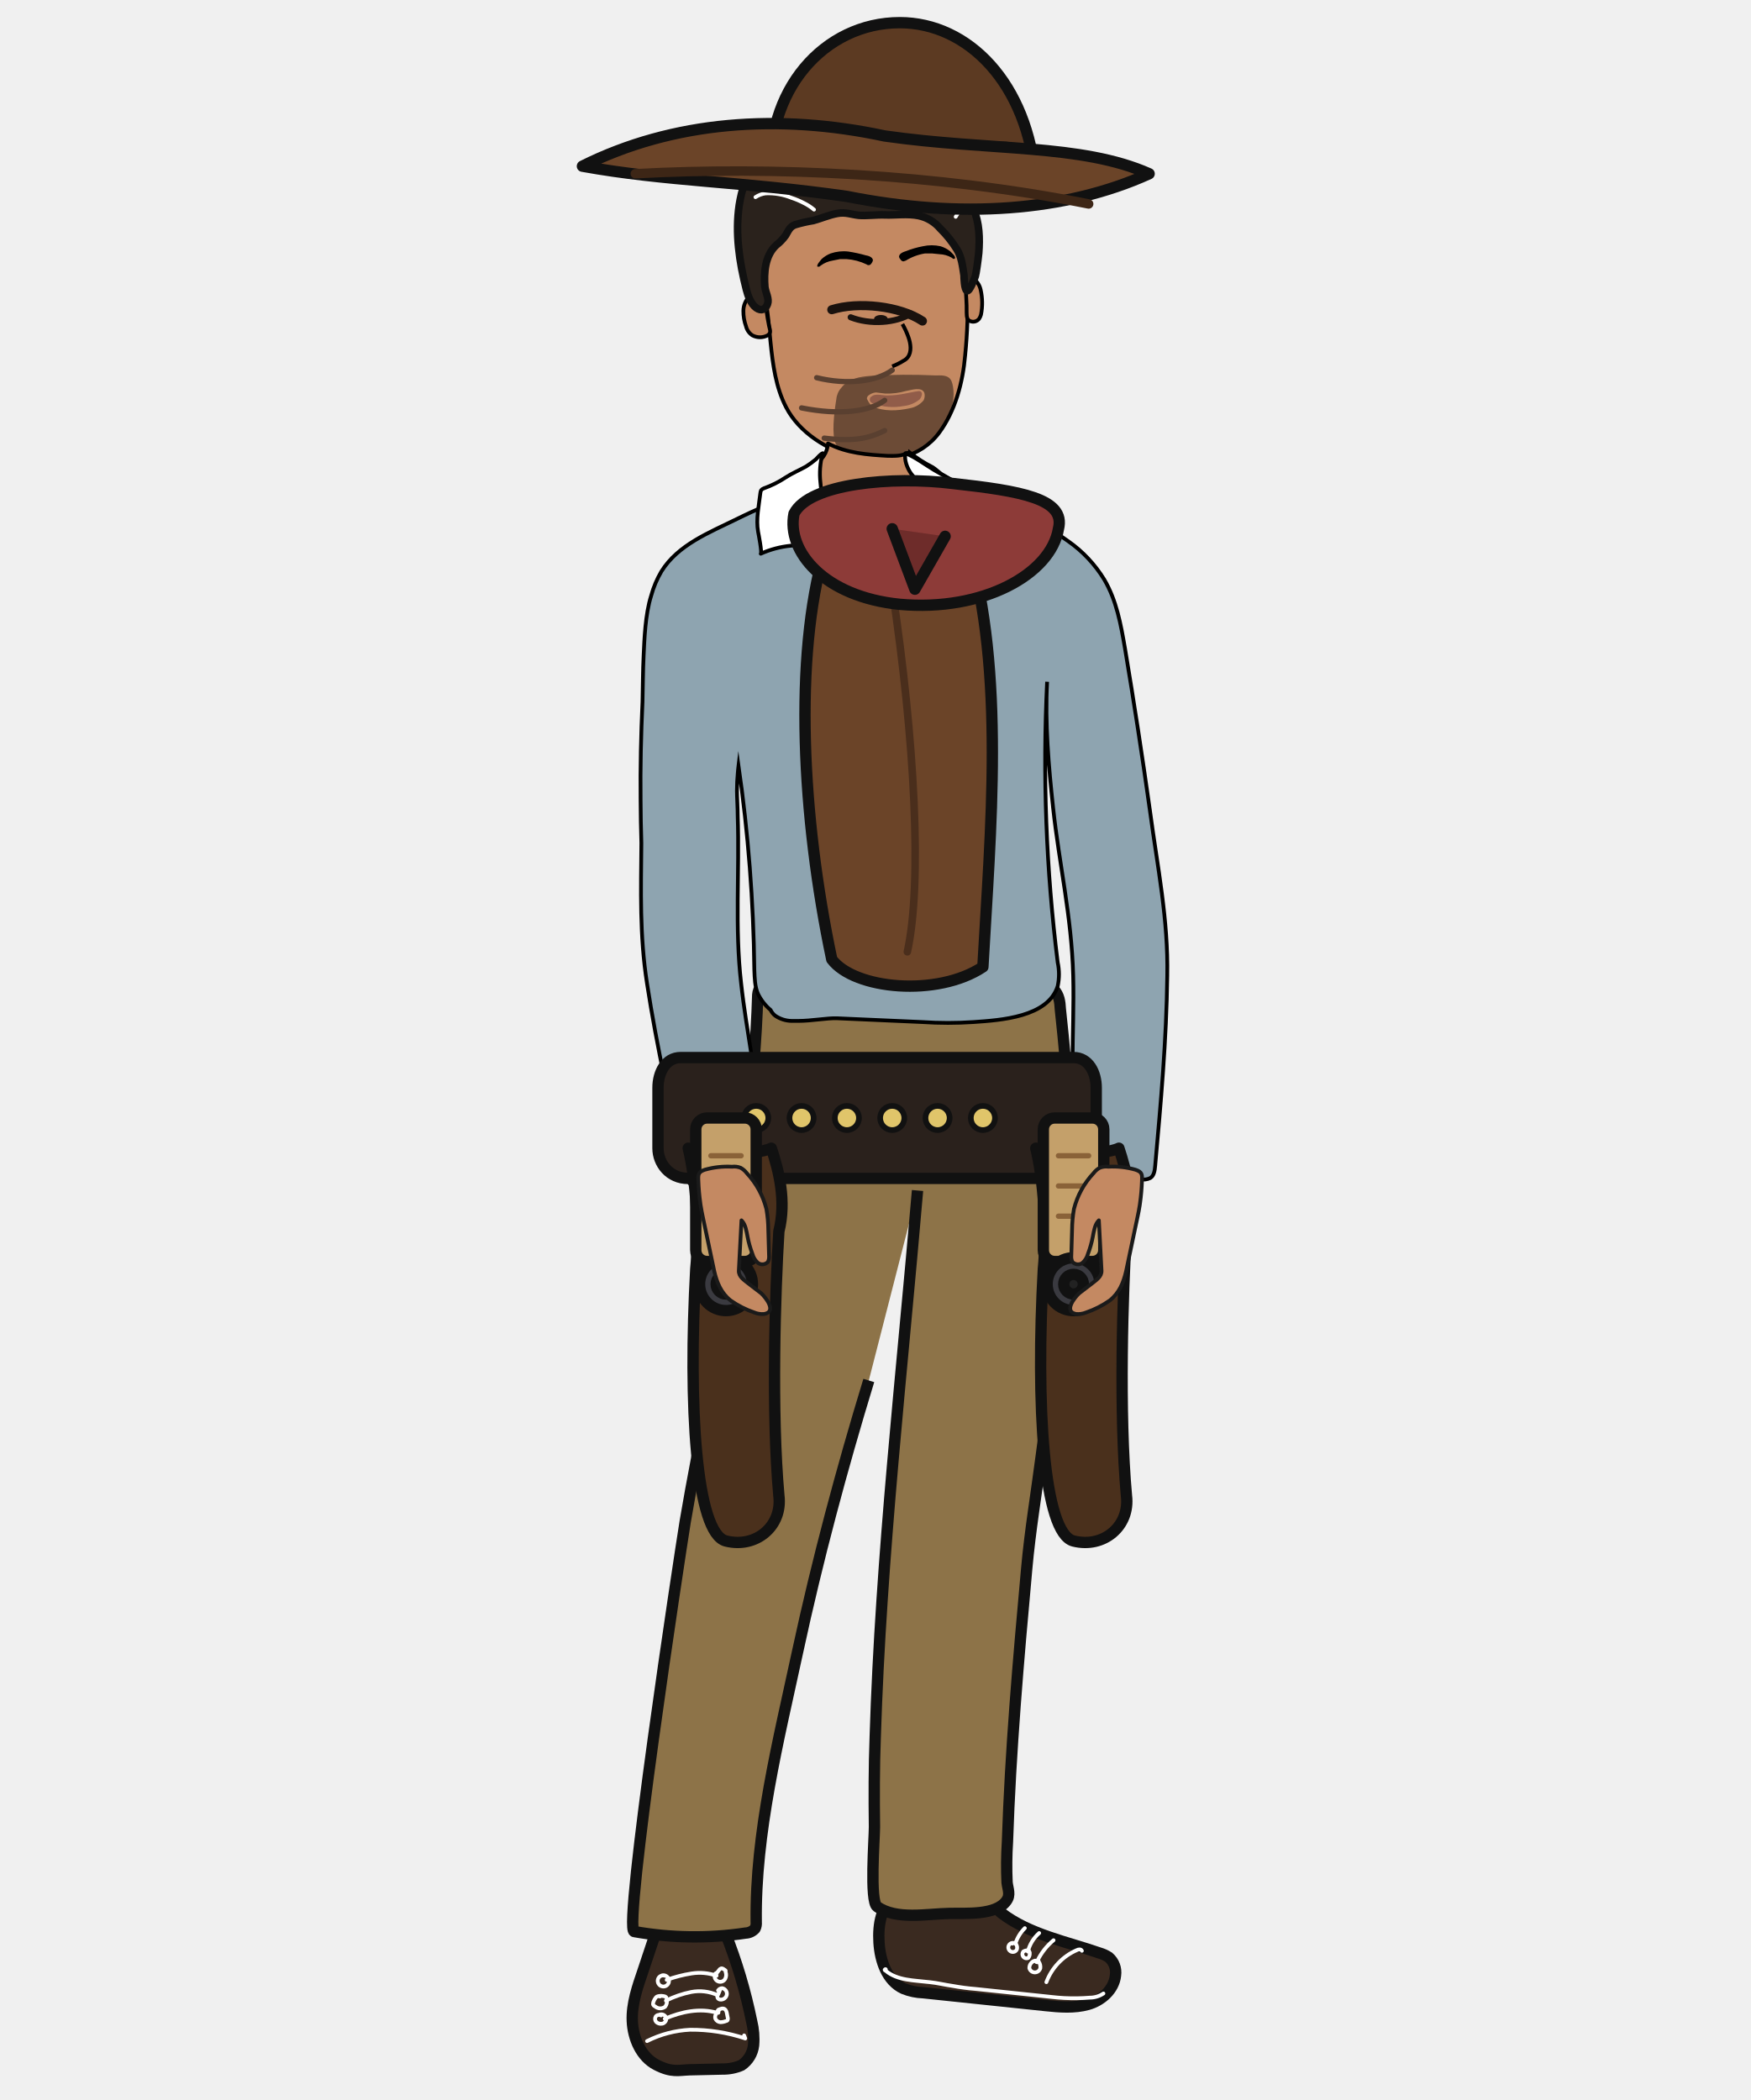
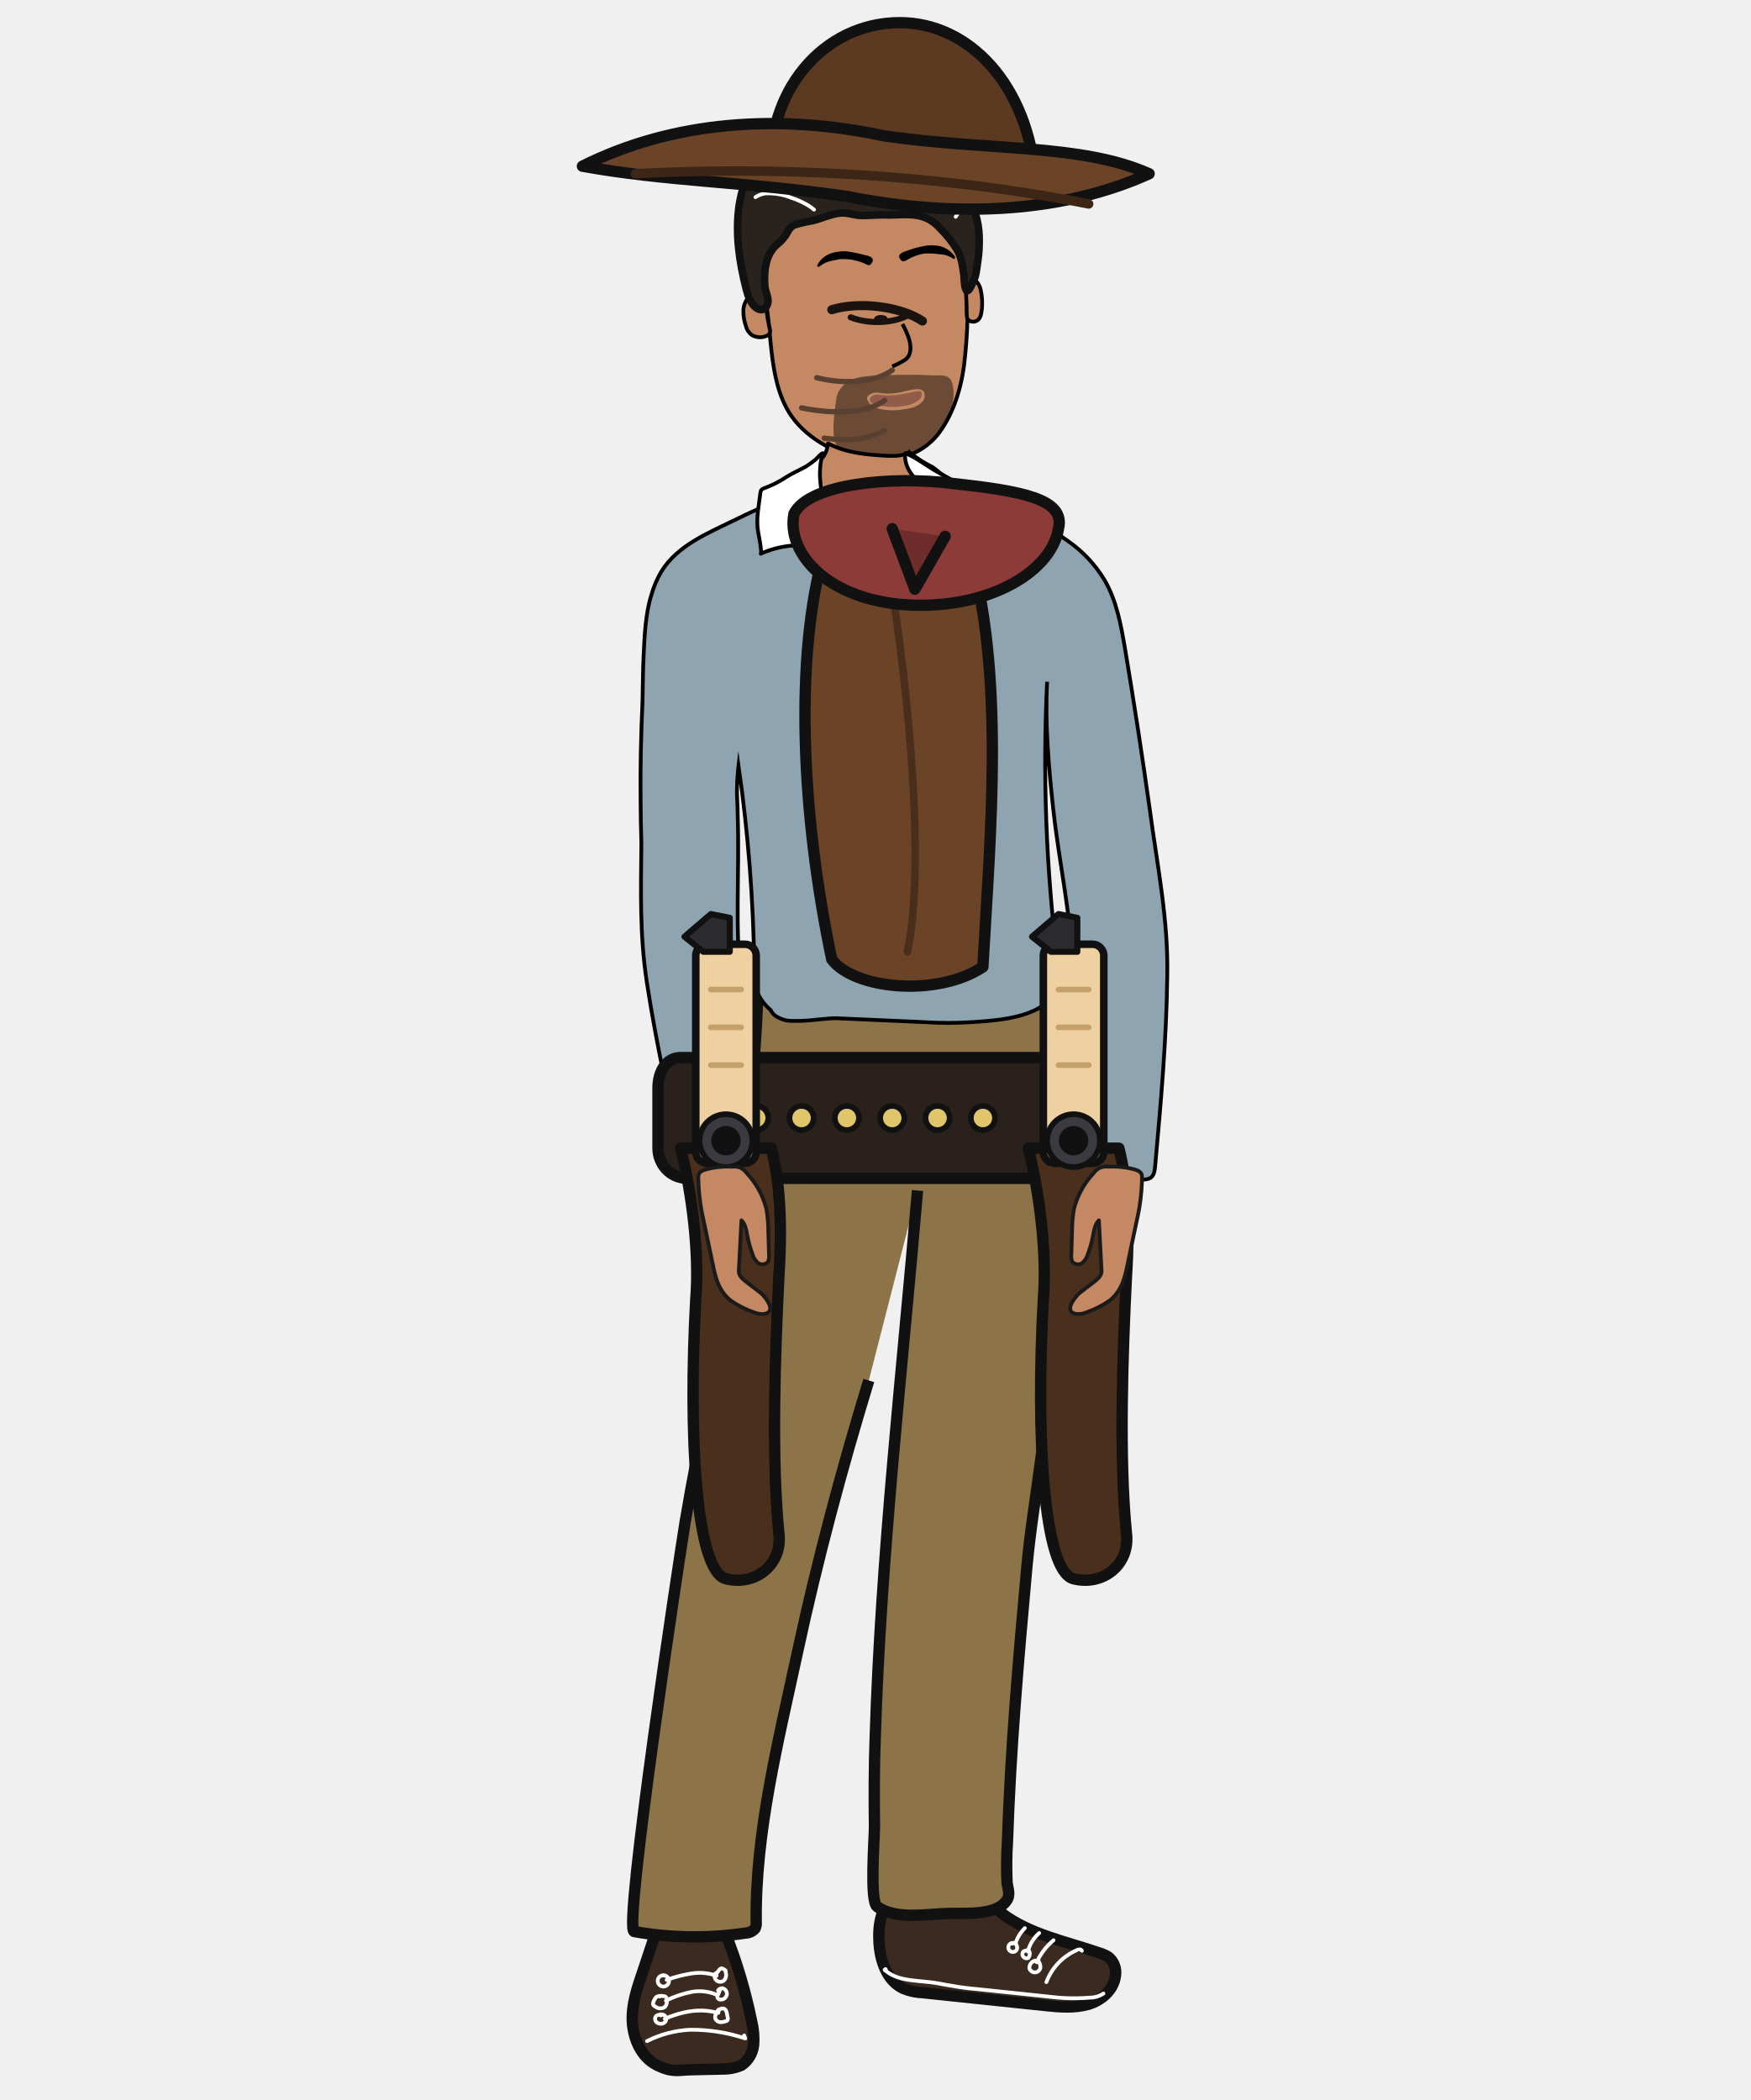
<svg xmlns="http://www.w3.org/2000/svg" width="500" height="600" viewBox="78 12 171 556">
  <path fill="#c48962" stroke="#000" stroke-linecap="round" stroke-linejoin="round" d="M171.9 67.1a25 25 0 0 0-4.7-.1c-6.6.2-13.1 1-19.6 1.8s-11.5 1.9-13.5 7.5a.4.4 0 0 1-.1.3c-.1.3-.1.6-.2.9-1.1 4.9.1 10.1.9 15a10 10 0 0 1 .2 1.6c.4 2.9.6 5.8.9 8.6.6 5.9 1.4 11.9 4.1 17.1 6.8 13.3 30.5 20.1 40.5 6.8 4.3-5.8 6.3-13.4 6.9-20.5.3-3 .5-5.9.6-8.9s.1-4.4-.1-6.7a36.3 36.3 0 0 0-2.9-13.8 21.8 21.8 0 0 0-3.5-5.4c-2.4-2.7-6-3.9-9.5-4.2" />
  <path fill="#c48962" stroke="#000" stroke-linecap="round" stroke-linejoin="round" d="M131 100.8a4 4 0 0 1-1.7-2.4 11.8 11.8 0 0 1-.7-4.1 5.4 5.4 0 0 1 1.6-3.8l1-.7a9.3 9.3 0 0 1 2.4-.4h.5c.2.1.2.3.2.5a60 60 0 0 0 1.1 8.4c.2 1 .7 1.8-.4 2.5a4.3 4.3 0 0 1-4 0m60-4.4a3.7 3.7 0 0 0 .5-1.1 15.7 15.7 0 0 0-.1-6.6 4.8 4.8 0 0 0-2.2-3.1 1.5 1.5 0 0 0-.9-.2c-.2 0-.7-.1-.9.1s-.1.2-.1.4l.3 5c.1 1.3.1 2.6.1 3.9s.2 1.9.9 2.2a2 2 0 0 0 2.4-.6" />
  <path fill="#2a221c" stroke="#111" stroke-linejoin="round" stroke-width="2" d="M127.5 66.3c-1.1 7.4 0 15 1.9 22.4.4 1.6 1.2 3.8 2.6 4.8s2.5.4 3-1-.5-3-.7-4.5c-.3-3.8 0-8.3 3-11.1a12.3 12.3 0 0 0 2.5-2.6c.7-1.2 1.1-2.3 2.5-2.8a37 37 0 0 1 4.8-1.1c2.2-.6 4.2-1.5 6.4-1.9s3.7.3 5.6.5 4.7-.2 7.1-.1 5.9-.4 8.8.2a10.2 10.2 0 0 1 5.7 3.4 29.5 29.5 0 0 1 4.4 5.5c1.3 2.1 1.5 4.4 1.9 6.9 0 .5.1 3.9.8 4.1s2-3.3 2.2-3.9.7-4.1.9-6.1c.3-3.9.2-8-1.4-11.7s-3.6-11.2-8.4-14.4c-2.8-1.9-5.2-5.2-8.3-6.4s-5.3-1.1-7.9-1.9c-4.4-1.3-8.8-2.7-13.4-2.7a17.2 17.2 0 0 0-8.1 1.5 9.8 9.8 0 0 0-3.8 3.2c-.7 1-.7 2.3-1.6 3.2s-2.6 1-3.9 1.7-2.3 2.3-2.9 3.6a36 36 0 0 0-3.7 11.2Z" />
  <path d="M149.3 80.6a7.5 7.5 0 0 1 2.4-1.5 10.7 10.7 0 0 1 4.7-.5 38 38 0 0 1 4.6 1c.6.1 1.8.4 1.9 1.3a2.1 2.1 0 0 1-.3.7c-.2.3-.4.6-.8.6s-.4-.1-.6-.2a14.4 14.4 0 0 0-5.3-1.4h-1.7l-2 .4a7.1 7.1 0 0 0-3.1 1.3l-.4.3h-.5c-.3-.5.9-1.7 1.1-2m34-2.1a7.5 7.5 0 0 0-2.5-1.3 10.6 10.6 0 0 0-4.7 0 25.4 25.4 0 0 0-4.5 1.3c-.6.2-1.8.6-1.8 1.5a1.3 1.3 0 0 0 .4.7.9.9 0 0 0 .8.5l.6-.2a13.7 13.7 0 0 1 5.1-1.9h1.8l2 .2a7 7 0 0 1 3.2.9l.4.3a.4.4 0 0 0 .5-.1c.3-.5-1-1.6-1.3-1.9" />
  <path fill="none" stroke="#000" stroke-miterlimit="10" d="M168 109a17 17 0 0 0 3-1.5 3.1 3.1 0 0 0 1.1-.9c1.1-1.4.8-3.6.2-5.3a22 22 0 0 0-1.6-3.5" />
  <path d="M154.5 114.7c1.9-2.5 5-3 7.9-3.2a161 161 0 0 1 17-.1c1.3 0 3.1-.2 4 1s1.1 4.6.5 6.7a20 20 0 0 1-14.3 14c-3.3.8-6.8.4-10.1 0s-5.2-1.1-6.4-3.5-.5-8.2.1-11.9a5.2 5.2 0 0 1 1.3-3m7.1 2.1c-.2.2-.2.4-.3.6s.8 1.8 1.5 2.2c3 1.4 6.6 1.2 9.8.5a6.1 6.1 0 0 0 3.7-2.1 2.8 2.8 0 0 0 .2-2c-.7-1.7-3.5-.7-4.8-.5a17.6 17.6 0 0 1-5.6.7l-2.4-.3a3.7 3.7 0 0 0-2.1.9" opacity=".45" />
  <path fill="#5e2f2f" d="M162.3 117.1a1.2 1.2 0 0 0-.2 1 1.1 1.1 0 0 0 .8.7 14.9 14.9 0 0 0 8.1.7 7.8 7.8 0 0 0 4.3-1.8c.4-.5.8-1.4.4-1.9s-1.3-.1-1.7-.1l-2.6.5a24 24 0 0 1-4.6.5c-1.3.1-3.2-.7-4.3.3Z" opacity=".5" />
  <path fill="none" stroke="#fff" stroke-linecap="round" stroke-linejoin="round" d="M184.8 69.4a8.3 8.3 0 0 0 1.1-7.5 13.8 13.8 0 0 0-4.7-6.3m-6.7 11.9a16.5 16.5 0 0 0 2.8-6c1.9-7.6-3.6-13.8-4.3-14.7M165.3 65c2.3-1.5 5.1-3.5 5.2-6.6V58a14.8 14.8 0 0 0-4.1-8.6 16.3 16.3 0 0 0-8.4-4.6m-3.4 18.3a14.3 14.3 0 0 0-14.3-6.6m7 11a13.4 13.4 0 0 0-2.8-1.8 20.5 20.5 0 0 0-3.1-1.3 16.5 16.5 0 0 0-6.9-1.2 6.3 6.3 0 0 0-2.7 1" />
  <path fill="#3a2a20" stroke="#111" stroke-linecap="round" stroke-linejoin="round" stroke-width="3" d="m104.9 525.2-2.8 8.4c-1.5 4.4-3.1 8.9-2.9 13.5s2.3 9.5 6.4 11.6 5.8 1.4 8.8 1.3l8.7-.2a12.1 12.1 0 0 0 5-1 7.4 7.4 0 0 0 3.2-5.3 19.2 19.2 0 0 0-.5-6.3 138 138 0 0 0-7-23.5c-.6-1.6-1.4-3.2-3.1-3.8a10.5 10.5 0 0 0-3.1-.3 49 49 0 0 0-7.6.9 9.8 9.8 0 0 0-3.8 1.5 3.1 3.1 0 0 0-1.3 3.2" />
  <path fill="none" stroke="#fff" stroke-linecap="round" stroke-linejoin="round" d="m128.8 550.9.3.8a45.1 45.1 0 0 0-14.6-2.3 28.4 28.4 0 0 0-11.4 3m18.4-17.3a13.5 13.5 0 0 0-6.6-.6 35.5 35.5 0 0 0-6.6 1.7m13.4 4a11.6 11.6 0 0 0-6.9-.8 26.6 26.6 0 0 0-6.7 2.3m13.7 3.1c0-.1.3 0 .2.1h-.4c-4.5-1.3-9.4-.3-13.8 1.6" />
  <path fill="none" stroke="#fff" stroke-linecap="round" stroke-linejoin="round" d="M107.1 535a1.5 1.5 0 0 1 1 2.8 1.5 1.5 0 0 1-1.9-2.2 1.4 1.4 0 0 1 1.6-.5m-1.7 5.4a3.7 3.7 0 0 1 1.8.1c.1.1.3.1.3.3a.6.6 0 0 1 .1.4 2.3 2.3 0 0 1-.4 2 2.1 2.1 0 0 1-2.7-.1.8.8 0 0 1-.5-.5 1.7 1.7 0 0 1 .1-.7 3.9 3.9 0 0 1 .6-1.1.9.9 0 0 1 1.1-.3m-.1 4.8a1.4 1.4 0 0 1 1.6.5 1.2 1.2 0 0 1-.3 1.6 1.1 1.1 0 0 1-.7.3 1.7 1.7 0 0 1-1.5-.5 1.2 1.2 0 0 1-.1-1.4 1.1 1.1 0 0 1 1.4-.3m15.2-1.5c.5-.2 1.1-.5 1.6-.2s.6.9.7 1.5l.2 1a.9.9 0 0 1-.1.5.5.5 0 0 1-.4.2 4 4 0 0 1-1.5.3 1.6 1.6 0 0 1-1.3-.9 1.4 1.4 0 0 1 0-.9 6 6 0 0 1 .7-1.4h.3m-.3-5.2a1.3 1.3 0 0 1 1.1-.6 1.5 1.5 0 0 1 1.2 1.8 1.6 1.6 0 0 1-1.8 1.2.9.9 0 0 1-.6-.4.8.8 0 0 1 .1-.9l.5-1.2m-1-4.5c.7-.3.9-1.7 1.9-1.1s.5.5.6.8a2.2 2.2 0 0 1-.1 1.8 1.5 1.5 0 0 1-2.8-.4c-.1-.3 0-1.2.6-1.1" />
  <path fill="#3a2a20" stroke="#111" stroke-linecap="round" stroke-linejoin="round" stroke-width="3" d="M222.9 529.1a8.8 8.8 0 0 1 2.4 1.1 5.3 5.3 0 0 1 1.8 4.8c-.4 3.8-3.7 6.7-7.3 7.7s-7.5.7-11.2.3l-32.4-3.4a15.1 15.1 0 0 1-5.2-1.1c-4.4-2-6.2-7.3-6.5-12.2s.6-9.8 4.4-12.5 5.6-2 8.5-2.2 10.3-2.2 13.6-.6 3.4 5.5 5.9 7.5c7.4 5.7 17.4 7.6 26 10.6" />
  <path fill="none" stroke="#fff" stroke-linecap="round" stroke-linejoin="round" d="M218.2 528.5c-.2-.5-.9-.4-1.3-.2a15 15 0 0 0-8.1 8.5m1.9-11.1a16.4 16.4 0 0 0-4.3 5.5c.1.1.3 0 .3-.2m.2-7.2a9.7 9.7 0 0 0-3 4.9m-.8-6.2a10.1 10.1 0 0 0-2.5 4.1s.2 0 .1-.1m23.2 13.3a6.4 6.4 0 0 1-3.6 1.1 52 52 0 0 1-6.8.1c-2.1-.1-4.2-.4-6.3-.6l-17.1-1.8a60 60 0 0 1-6.1-.8c-2.1-.3-4.1-.8-6.1-1-4.1-.5-8.5-.4-11.6-3q-.3-.1-.3-.3c.1-.2.4-.2.3 0" />
  <path fill="none" stroke="#fff" stroke-linecap="round" stroke-linejoin="round" d="M206.5 531.4h.3a2.5 2.5 0 0 1 .4 1.7 1.5 1.5 0 0 1-2.9 0 2 2 0 0 1 1.5-2c.3 0 .7.1.7.4a.4.4 0 0 1-.5-.2m-2.3-2.9a.4.4 0 0 1 .5.2.7.7 0 0 1 .2.6 1.7 1.7 0 0 1-.4 1.2 1.1 1.1 0 0 1-1.3-1.7 1.6 1.6 0 0 1 1.5-.2m-4.4-1.9c.1-.2.4-.2.6-.2l.4.4a1.5 1.5 0 0 1 .2 1.3 1 1 0 0 1-.4.5 1.2 1.2 0 1 1-.2-2.1" />
  <path fill="#8d7348" fill-rule="evenodd" stroke="#111" stroke-linejoin="round" stroke-width="3" d="M161.8 377.5c-7.2 23.6-13.6 47.5-18.8 71.6s-11.3 48.2-11 71.8a3.2 3.2 0 0 1-.3 1.7 3.5 3.5 0 0 1-2.5 1.2 91.3 91.3 0 0 1-29.5-.4c-3-.5 12-99.3 13.5-108.5 3.8-22.5 9-44.8 11.8-67.4s6.7-47.9 7.4-72.1a4.2 4.2 0 0 1 .3-1.3 1.8 1.8 0 0 1 .9-.6c5-2.7 10.2-1.8 15.6-1.9s13-.1 19.5 0c12 .2 24 .6 36 .6 2.1.1 4.5.2 6 1.7s1.7 3.4 1.8 5.3c2 18.4 3.5 37.1 2.1 55.6-1.6 20.9-4.3 41.6-7.1 62.3-1.3 10.1-3 20.1-3.9 30.2-2.2 24.2-4.3 48.2-5.1 72.4a96 96 0 0 0-.1 10.7c.2 1.8 1 3.3-.2 4.9-2.8 3.9-10.9 3.2-15.1 3.3-5.9.1-14 1.8-19.1-1.8-2-1.4-.7-18.1-.7-21.1-.1-7.9-.1-15.8.2-23.8 1.5-48 7.1-96.6 11.2-144.7" />
  <path fill="#8ea4b0" stroke="#000" stroke-miterlimit="10" d="M101.6 235.2c-.1-3.8-.2-7.5-.2-11.3-.1-8.7.1-17.4.5-26.1.1-4.1.1-8.2.3-12.3s.4-10.8 2-15.8a26.2 26.2 0 0 1 2.7-6.4c4.4-7.1 12.7-10.3 20-13.9 5.3-2.6 10.7-5.1 16.7-6.2h1.3a4.8 4.8 0 0 1 2 1.5 120 120 0 0 0 10.9 11.6c1.7 1.6 5.8 6.2 8.3 5.6s5.8-5.1 8-6.8a7.9 7.9 0 0 1 3.9-2.1c1.8-.3 3.5.4 5.2.2s5.2-1.7 5-1.9l-5.5-5.3a30 30 0 0 1-2.9-3.2 16.7 16.7 0 0 0-2.3-2.3 15.9 15.9 0 0 1-4.6-6 4.2 4.2 0 0 1-.3-2.7 35 35 0 0 0 6.1 3.9c.8.5 1.5 1.2 2.3 1.8l2.8 1.6c9.5 6 21.5 9.4 30.8 16.2a34 34 0 0 1 9.5 10.1c3.3 5.6 4.4 11.9 5.5 18.2q3.6 21.5 6.6 42.9c2 15 4.9 28.9 4.6 43.9-.2 16.9-1.7 33.6-3.2 50.3-.1 1.2-.3 2.6-1.3 3.2a4 4 0 0 1-2.7.3l-10.1-1.3a8 8 0 0 1-4-1.4 7.8 7.8 0 0 1-2-4.4c-3-15.6-1.2-31.2-1.6-46.8s-3.7-29.5-5.3-44.3c-1.2-11.1-2.2-22.5-1.6-33.5a430.4 430.4 0 0 0 2.8 74.3 14.9 14.9 0 0 1 0 6.3c-2.6 8.2-15 9-22.3 9.5a101 101 0 0 1-13.5 0l-22.6-1c-2.6-.1-6.7.7-10.3.7h-1.7a7.9 7.9 0 0 1-4.4-1.4 4.4 4.4 0 0 1-1.2-1.5 13.1 13.1 0 0 1-3.3-4.2c-.9-2-.9-4.2-1-6.4a413.5 413.5 0 0 0-4.2-54.2c-.1.8-.1 1.6-.2 2.4s-.2 2.9-.2 4.4.2 4.5.2 6.7c.5 14.7-.8 29.5.9 44.2 1.4 12.9 4.4 25.7 4.9 38.5a6.8 6.8 0 0 1 .1 2.8c0 1.9 0 3.8-.1 5.6s-.3 3.3-1.4 4.3a6.1 6.1 0 0 1-3.7 1.5l-10 1.3a4.9 4.9 0 0 1-2.7-.3 4.9 4.9 0 0 1-1.8-3.2c-3.8-16.7-7.6-33.5-10.2-50.4-2-12.8-1.6-24.7-1.5-37.2Z" />
  <path fill="#c48962" stroke="#000" stroke-linecap="round" stroke-linejoin="round" d="M181.7 143.5a19.6 19.6 0 0 1 4.2 3.9 5.5 5.5 0 0 1 1.2 2.7c.2 1.8-.9 3.4-2.1 4.7a13.9 13.9 0 0 1-6.3 3.7c-2.1.5-4.3.7-6.5 1.2a21.2 21.2 0 0 0-7.4 3.6 3.2 3.2 0 0 1-2.4.9 4.7 4.7 0 0 1-.9-.6c-2.8-2.2-5.9-5.1-9.2-6.6s-5.9-1-8.3-3.3-5.7-5.8-5.1-9.3a8.5 8.5 0 0 1 .9-2.2c1.7-3 4.5-5.2 7.4-7.1a6.9 6.9 0 0 0 3.8-5.7c4.9 2.6 10.5 3 15.9 3.3 1.8 0 3.6.1 5.1-.8-.2 5.3 6 8.8 9.7 11.6" />
  <path fill="none" stroke="#1a1a1a" stroke-linecap="round" stroke-linejoin="round" d="M167.8 145.7a1.6 1.6 0 0 1-2.6.6c-.2-.1-.3-.4-.5-.6" />
  <path fill="#fff" stroke="#000" stroke-linecap="round" stroke-linejoin="round" d="M180 145.5c-.1 1.6-1.3 2.7-2.6 3.9l-4.8 4.5-6.6 6.1c-1.4 1.3-1.8 1.5-3.4.4a28.5 28.5 0 0 1-3.3-2.5 37 37 0 0 1-4.1-4.8 23.2 23.2 0 0 1-3.9-5.4 19.5 19.5 0 0 1-2.3-7.9 20.5 20.5 0 0 1 .6-7.8c-.6.2-1.3 1.1-1.8 1.6a25 25 0 0 1-2.6 1.9c-1.8 1-3.7 1.8-5.4 2.9a26.2 26.2 0 0 1-5.8 2.9 1.5 1.5 0 0 0-.7.5 1.9 1.9 0 0 0-.2.7c-.4 3.5-1.2 6.9-.6 10.3.1.5 1.1 5.6.7 5.8a25.5 25.5 0 0 1 16.1-1.6c5.6 1.3 9.8 4.7 13.7 8.5l3.1-2.8c6.2-4.4 12.9.4 18.7 3a17.8 17.8 0 0 0 1.3-4.5 128 128 0 0 1 5-13.5c.7-1.7 1.3-3-.3-4.4s-2.7-1.6-4-2.4l-7.8-4.5c-2.5-1.5-4.8-3.3-7.5-4.4-.4 1.8.5 4 1.5 5.4a19.2 19.2 0 0 0 4.6 4.4c1.3 1 2.4 1.9 2.4 3.7" />
  <g fill="none" stroke="#111" stroke-linecap="round" stroke-linejoin="round" stroke-width="3" class="gear">
    <path fill="#6b4428" d="M150 158c-8 28-6 70 2 108 6 8 28 10 40 2 2-36 6-78-4-112-14 2-28 2-38 2" />
    <path stroke="#4a2e1c" stroke-width="2" d="M168 168c6 40 8 78 4 96" />
    <path fill="#2a211c" d="M112 292h104c4 0 6 4 6 8v16c0 4-3 8-8 8H114c-5 0-8-4-8-8v-16c0-4 2-8 6-8" />
    <g fill="#e0c56a" stroke-width="1.5">
      <circle cx="132" cy="308" r="3.2" />
      <circle cx="144" cy="308" r="3.2" />
      <circle cx="156" cy="308" r="3.2" />
      <circle cx="168" cy="308" r="3.2" />
      <circle cx="180" cy="308" r="3.2" />
      <circle cx="192" cy="308" r="3.2" />
    </g>
-     <path fill="#4a301c" d="M114 316c2 2 18 2 22 0 2 6 4 14 2 22-1 16-2 48 0 70 1 8-6 14-14 12s-10-36-8-72c1-10 0-24-2-32" />
-     <rect width="16" height="38" x="116" y="308" fill="#c4a06a" rx="3" />
-     <path stroke="#8a6238" stroke-width="1.4" d="M120 318h8m-8 8h8m-8 8h8" />
-     <circle cx="124" cy="352" r="7" fill="#3a3a40" />
-     <circle cx="124" cy="352" r="2.6" fill="#222" />
-     <path fill="#4a301c" d="M206 316c2 2 18 2 22 0 2 6 4 14 2 22-1 16-2 48 0 70 1 8-6 14-14 12s-10-36-8-72c1-10 0-24-2-32" />
-     <rect width="16" height="38" x="208" y="308" fill="#c4a06a" rx="3" />
-     <path stroke="#8a6238" stroke-width="1.4" d="M212 318h8m-8 8h8m-8 8h8" />
-     <circle cx="216" cy="352" r="7" fill="#3a3a40" />
-     <circle cx="216" cy="352" r="2.6" fill="#222" />
+     <path fill="#4a301c" d="M112 316h24c2 8 3 18 2 34-1 20-2 48 0 68 1 8-6 14-14 12s-10-38-8-74c1-12-1-28-4-40" />
+     <rect width="16" height="58" x="116" y="262" fill="#efd0a0" stroke-width="2" rx="3" />
+     <path stroke="#c4a06a" stroke-width="1.5" d="M120 274h8m-8 10h8m-8 10h8" />
+     <path fill="#2c2c30" stroke-width="1.6" d="M118 264h7v-9l-5-1-7 6z" />
+     <circle cx="124" cy="314" r="7" fill="#3a3a40" stroke-width="1.5" />
+     <circle cx="124" cy="314" r="2.4" fill="#111" />
+     <path fill="#4a301c" d="M204 316h24c2 8 3 18 2 34-1 20-2 48 0 68 1 8-6 14-14 12s-10-38-8-74c1-12-1-28-4-40" />
+     <rect width="16" height="58" x="208" y="262" fill="#efd0a0" stroke-width="2" rx="3" />
+     <path stroke="#c4a06a" stroke-width="1.5" d="M212 274h8m-8 10h8m-8 10h8" />
+     <path fill="#2c2c30" stroke-width="1.6" d="M210 264h7v-9l-5-1-7 6z" />
+     <circle cx="216" cy="314" r="7" fill="#3a3a40" stroke-width="1.5" />
+     <circle cx="216" cy="314" r="2.4" fill="#111" />
  </g>
  <path fill="#c48962" stroke="#1a1a1a" stroke-linecap="round" stroke-linejoin="round" d="M233.6 330.5c0 .2-.1.5-.1.7-.3 2-.8 4-1.2 6l-2.4 11.4c-.7 3-1.8 5.7-4.3 7.7a24.9 24.9 0 0 1-6.3 3.2 5.7 5.7 0 0 1-2.6.4c-3.4-.6-.5-4.3.8-5.5l3.4-2.6c1.1-.9 2.6-1.8 2.5-3.4l-.7-13.3c-1.1 1.1-1.3 2.8-1.6 4.3a26.4 26.4 0 0 1-1.3 4.6 4.7 4.7 0 0 1-1.5 2.4 2 2 0 0 1-2.6-.3 3 3 0 0 1-.3-1.6l.2-6.8a34.3 34.3 0 0 1 .5-5.6 21.6 21.6 0 0 1 5.2-9.5 5.2 5.2 0 0 1 1.6-1.4 4.5 4.5 0 0 1 2.3-.3 21.6 21.6 0 0 1 7.2.8c1.8.6 1.8 1.3 1.7 3.1a55 55 0 0 1-.5 5.7m-116.4 0c0 .2.1.5.1.7.3 2 .8 4 1.2 6l2.4 11.4c.7 3 1.8 5.7 4.3 7.7a24.9 24.9 0 0 0 6.3 3.2 5.7 5.7 0 0 0 2.6.4c3.4-.6.5-4.3-.8-5.5l-3.4-2.6c-1.1-.9-2.6-1.8-2.5-3.4l.7-13.3c1.1 1.1 1.3 2.8 1.6 4.3a26.4 26.4 0 0 0 1.3 4.6 4.7 4.7 0 0 0 1.5 2.4 2 2 0 0 0 2.6-.3 3 3 0 0 0 .3-1.6l-.2-6.8a34.3 34.3 0 0 0-.5-5.6 21.6 21.6 0 0 0-5.2-9.5 5.2 5.2 0 0 0-1.6-1.4 4.5 4.5 0 0 0-2.3-.3 21.9 21.9 0 0 0-7.2.8c-1.8.6-1.8 1.3-1.7 3.1a55 55 0 0 0 .5 5.7" />
  <g class="eyes">
    <path fill="none" stroke="#1a120e" stroke-linecap="round" stroke-width="2.4" d="M152 94c7-2.2 18-1 24 3" />
    <path fill="none" stroke="#1a120e" stroke-linecap="round" stroke-width="1.6" d="M157 96c5 2 12 1.6 16-1" />
    <ellipse cx="165" cy="96.4" fill="#1a120e" rx="1.8" ry="1" />
  </g>
  <g fill="none" stroke="#111" stroke-linecap="round" stroke-linejoin="round" stroke-width="3" class="hat">
    <path fill="#8d3b38" d="M142 148c-2 10 8 22 28 24 22 2 40-8 42-20 2-8-10-10-28-12-16-2-38 0-42 8" />
    <path fill="#6e2c2a" d="m168 152 6 16 8-14" />
    <path fill="#5c3a22" d="M136 60c-2-24 14-42 34-42 18 0 34 16 36 42z" />
    <path stroke="#1c1612" stroke-width="5" d="M140 52h58" />
    <path fill="#6b4428" d="M86 56c24-12 52-14 80-8 28 4 52 2 70 10-22 10-50 12-80 6-28-4-48-4-70-8" />
    <path stroke="#3d2616" stroke-width="2.5" d="M100 58c36-2 80 0 120 8" />
    <path stroke="#5a4030" stroke-width="1.4" d="M148 112c8 2 16 1 20-2m-24 10c10 2 18 1 22-2m-16 10c8 1 12 0 16-2" />
  </g>
</svg>
